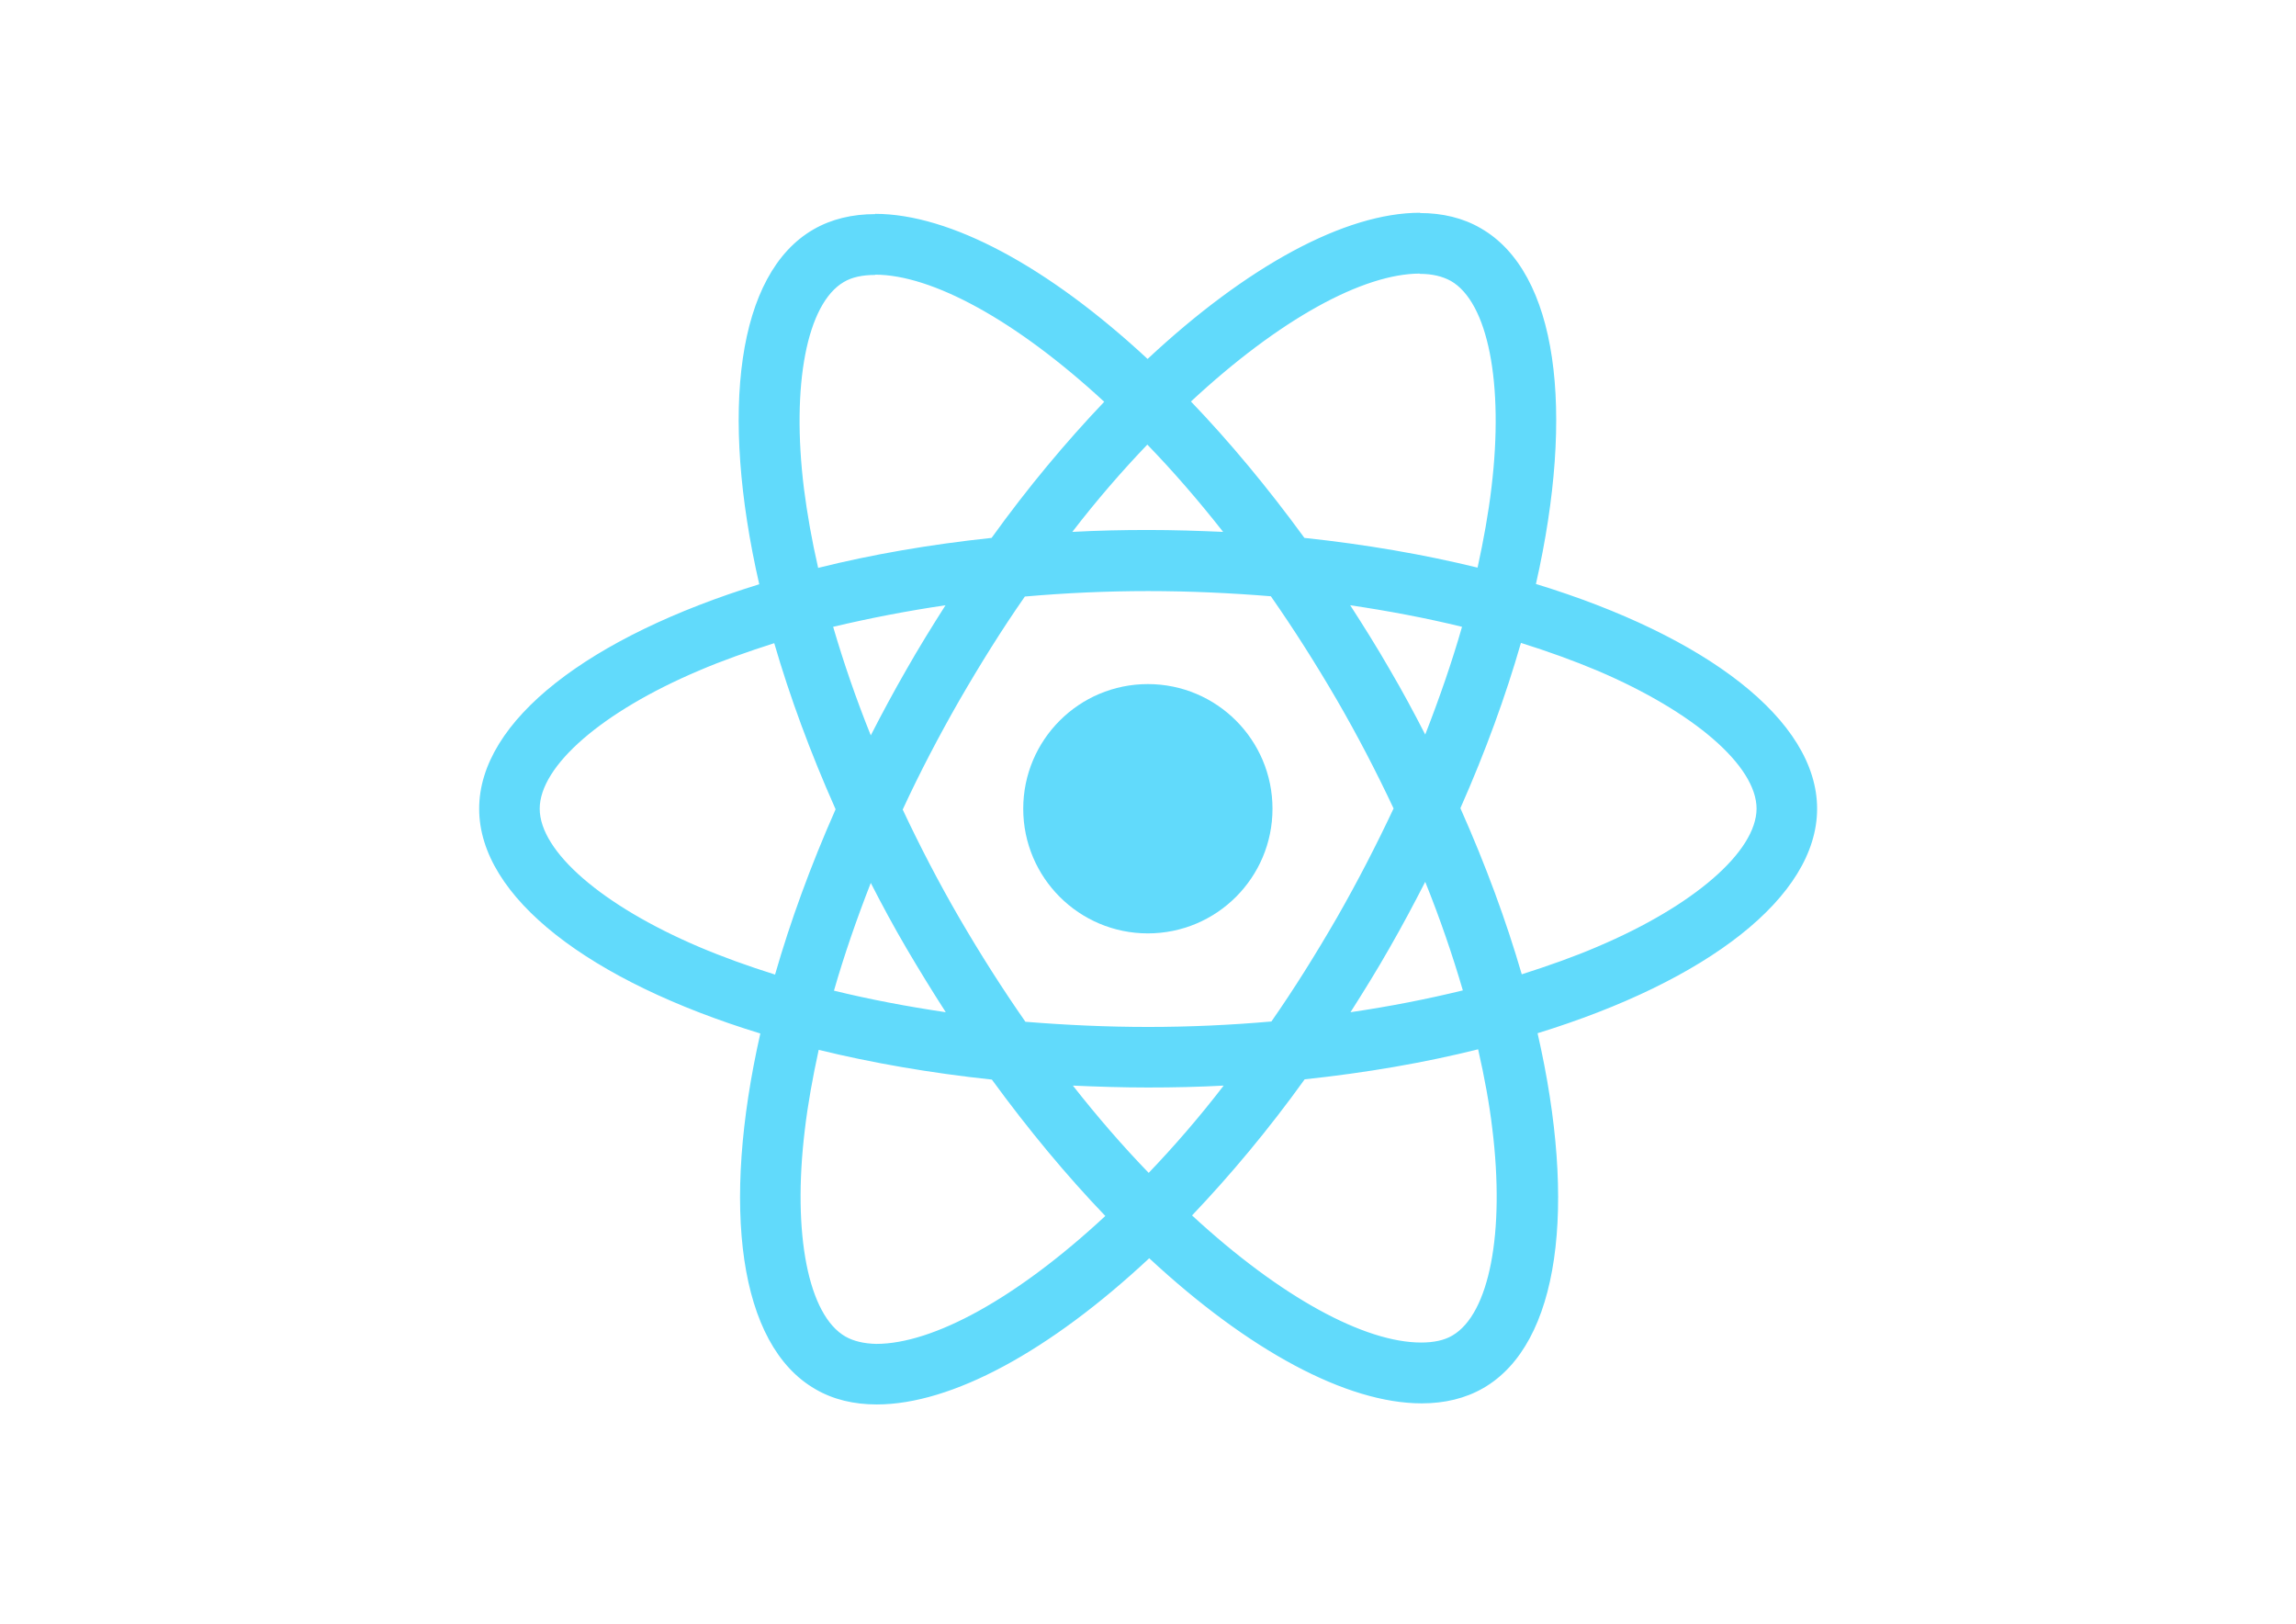
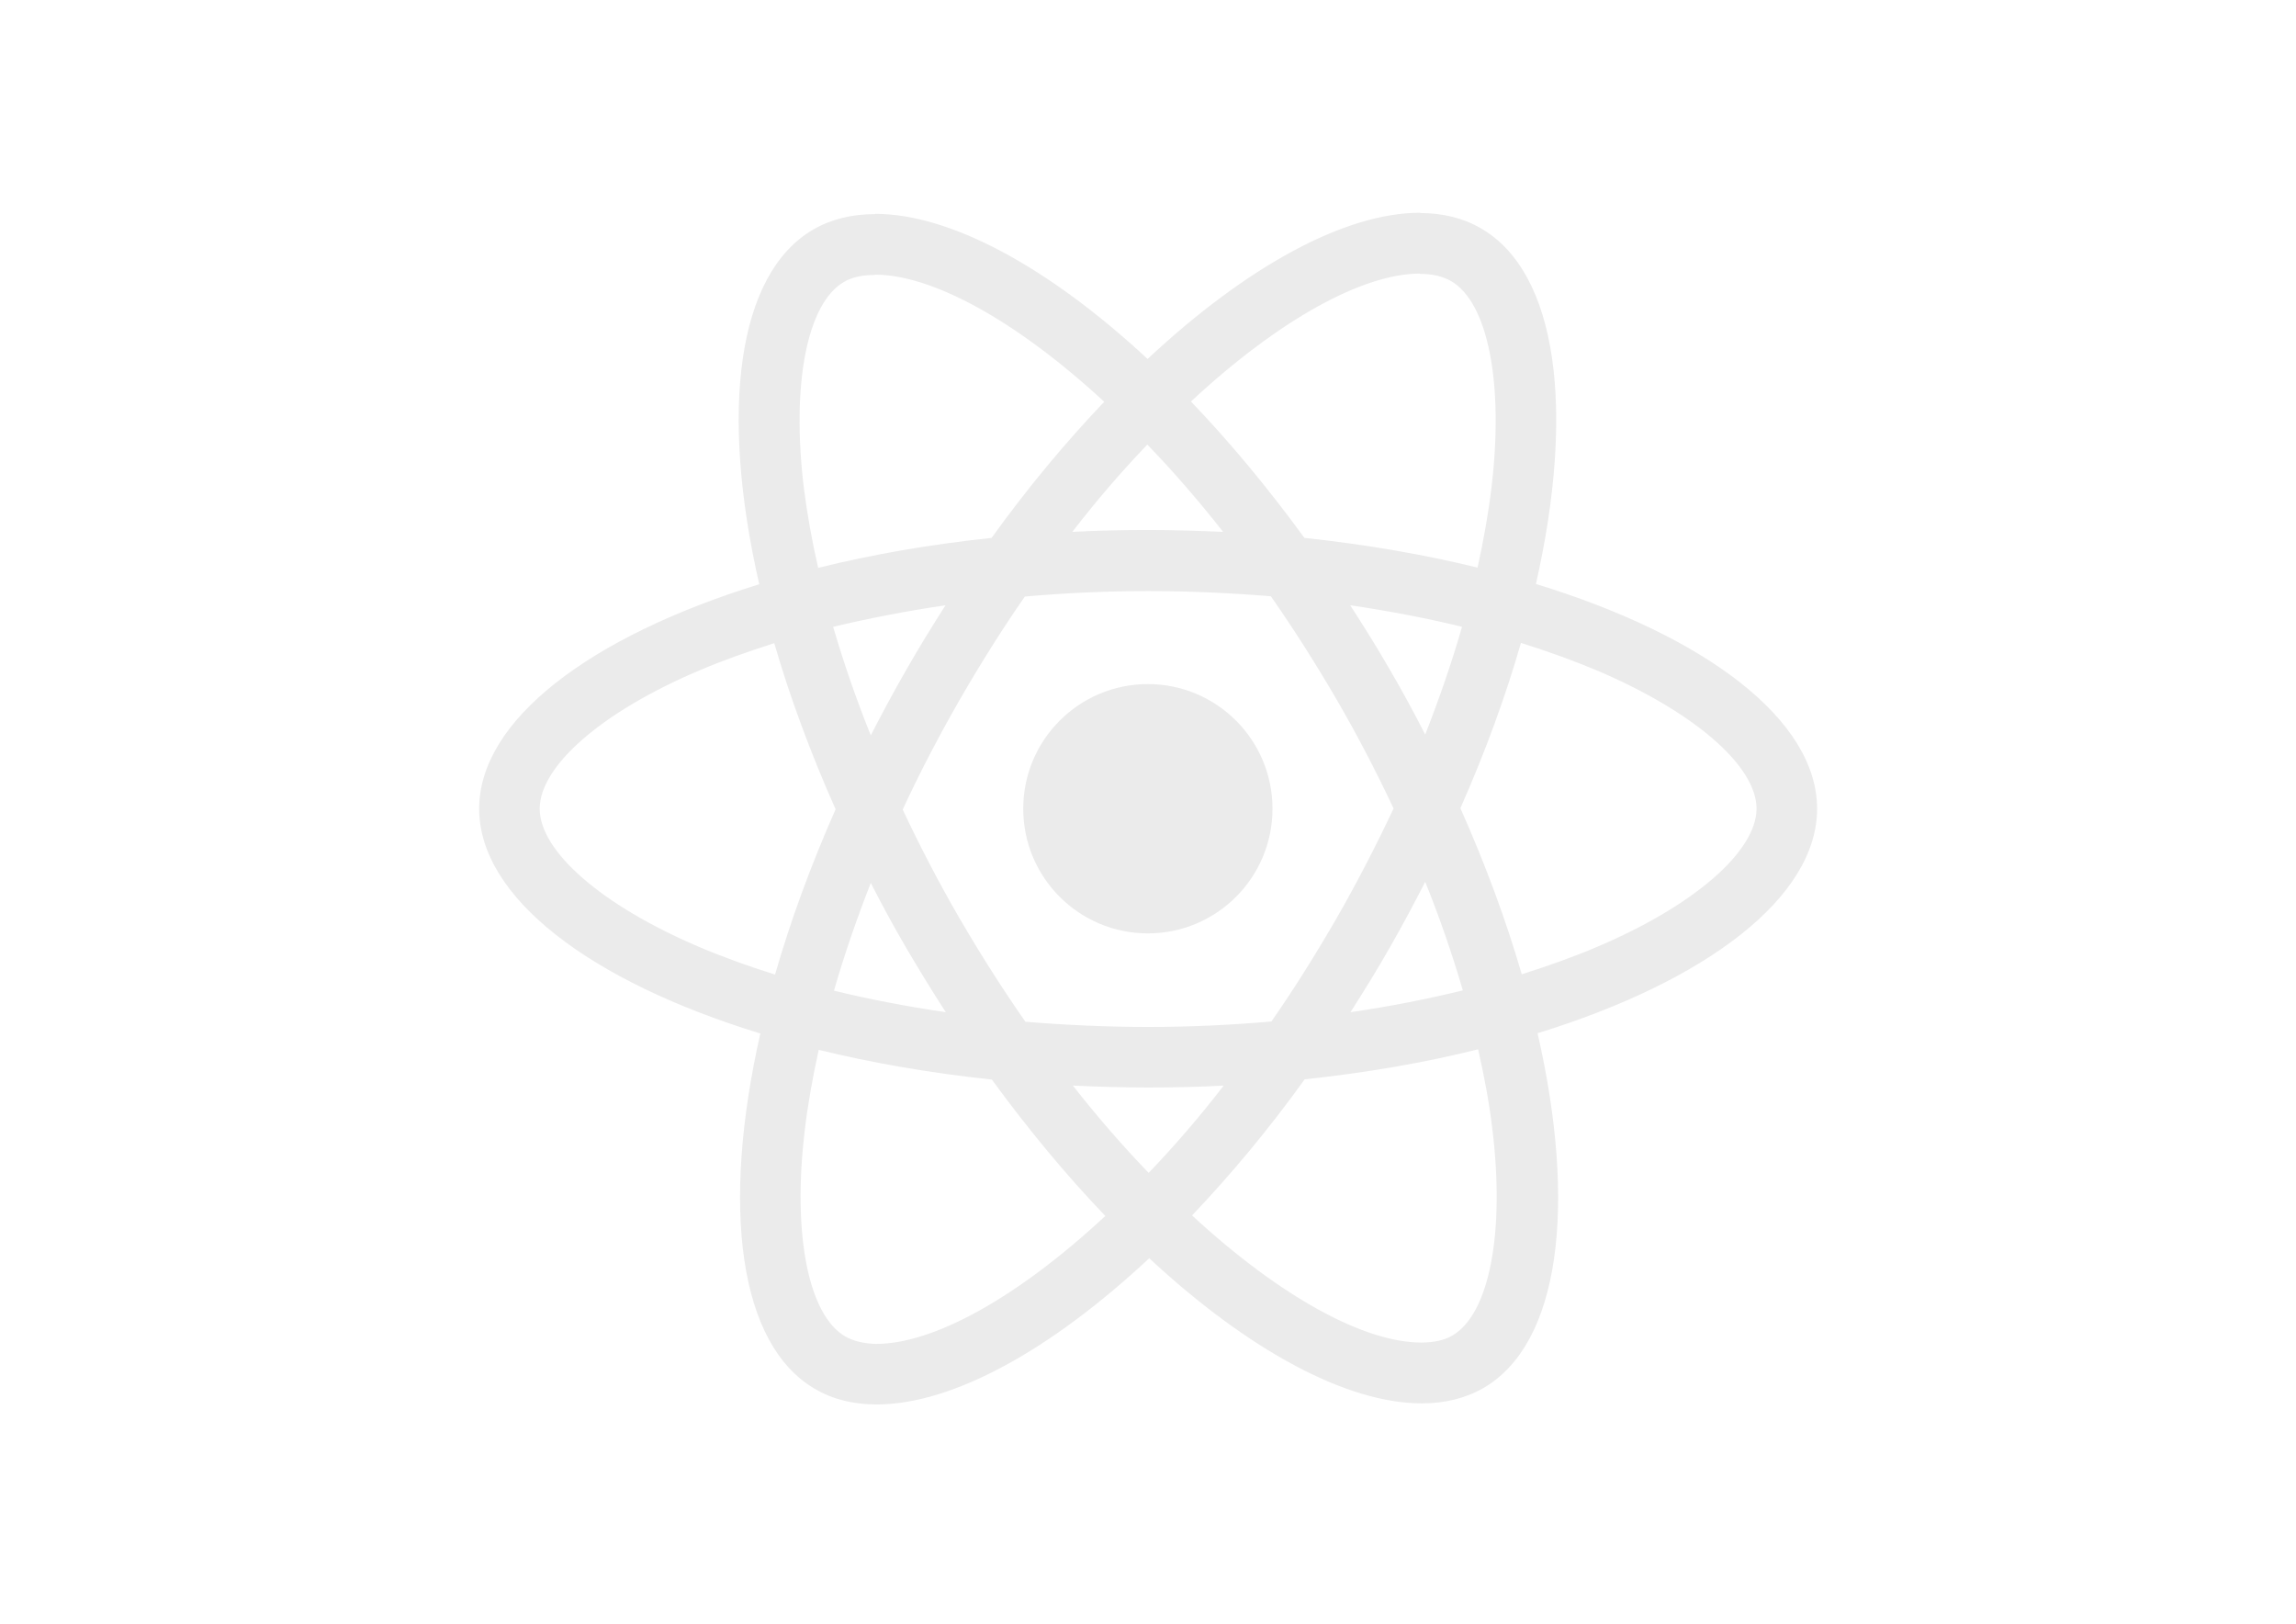
<svg xmlns="http://www.w3.org/2000/svg" viewBox="0 0 841.9 595.3">
-   <g fill="#61DAFB">
+   <g fill="#ebebeb">
    <path d="M666.3 296.5c0-32.5-40.7-63.3-103.1-82.4 14.4-63.6 8-114.2-20.2-130.4-6.5-3.8-14.1-5.6-22.4-5.6v22.3c4.6 0 8.3.9 11.4 2.6 13.6 7.8 19.5 37.5 14.9 75.7-1.1 9.4-2.9 19.3-5.1 29.4-19.6-4.8-41-8.5-63.5-10.9-13.5-18.5-27.5-35.3-41.6-50 32.6-30.3 63.2-46.9 84-46.9V78c-27.5 0-63.5 19.6-99.9 53.6-36.4-33.8-72.4-53.2-99.9-53.2v22.3c20.7 0 51.4 16.5 84 46.6-14 14.7-28 31.4-41.3 49.9-22.6 2.4-44 6.1-63.6 11-2.3-10-4-19.7-5.2-29-4.7-38.2 1.1-67.9 14.6-75.8 3-1.8 6.9-2.6 11.5-2.6V78.5c-8.4 0-16 1.8-22.6 5.6-28.1 16.2-34.4 66.7-19.9 130.1-62.2 19.2-102.7 49.9-102.7 82.3 0 32.5 40.7 63.3 103.1 82.4-14.4 63.6-8 114.2 20.2 130.4 6.5 3.8 14.1 5.6 22.5 5.6 27.5 0 63.5-19.6 99.9-53.6 36.4 33.8 72.4 53.2 99.9 53.2 8.4 0 16-1.8 22.6-5.6 28.1-16.2 34.4-66.7 19.9-130.1 62-19.1 102.5-49.9 102.5-82.3zm-130.2-66.7c-3.7 12.9-8.3 26.2-13.5 39.5-4.1-8-8.4-16-13.1-24-4.6-8-9.5-15.8-14.4-23.4 14.2 2.1 27.9 4.7 41 7.9zm-45.8 106.5c-7.8 13.5-15.8 26.3-24.1 38.2-14.9 1.3-30 2-45.2 2-15.1 0-30.2-.7-45-1.9-8.3-11.9-16.4-24.6-24.2-38-7.6-13.1-14.5-26.4-20.8-39.8 6.2-13.4 13.2-26.8 20.7-39.9 7.8-13.5 15.8-26.3 24.1-38.2 14.9-1.3 30-2 45.2-2 15.1 0 30.2.7 45 1.9 8.3 11.9 16.4 24.6 24.2 38 7.6 13.1 14.5 26.4 20.8 39.8-6.3 13.4-13.2 26.8-20.7 39.9zm32.3-13c5.4 13.4 10 26.8 13.8 39.8-13.1 3.2-26.9 5.9-41.2 8 4.9-7.7 9.8-15.6 14.4-23.7 4.6-8 8.9-16.1 13-24.1zM421.2 430c-9.3-9.6-18.6-20.3-27.8-32 9 .4 18.2.7 27.5.7 9.4 0 18.7-.2 27.8-.7-9 11.7-18.3 22.4-27.5 32zm-74.4-58.9c-14.2-2.1-27.9-4.7-41-7.9 3.7-12.9 8.3-26.2 13.5-39.5 4.1 8 8.4 16 13.1 24 4.7 8 9.5 15.8 14.4 23.4zM420.7 163c9.3 9.6 18.6 20.3 27.8 32-9-.4-18.2-.7-27.5-.7-9.4 0-18.7.2-27.8.7 9-11.7 18.3-22.4 27.5-32zm-74 58.9c-4.9 7.7-9.8 15.6-14.4 23.7-4.6 8-8.9 16-13 24-5.4-13.4-10-26.8-13.8-39.8 13.1-3.1 26.9-5.8 41.2-7.9zm-90.5 125.2c-35.4-15.1-58.3-34.9-58.3-50.6 0-15.7 22.9-35.6 58.3-50.6 8.6-3.7 18-7 27.7-10.1 5.7 19.6 13.2 40 22.5 60.9-9.2 20.8-16.6 41.1-22.2 60.6-9.9-3.1-19.3-6.5-28-10.2zM310 490c-13.6-7.8-19.5-37.5-14.9-75.7 1.1-9.4 2.9-19.3 5.1-29.4 19.6 4.8 41 8.5 63.5 10.9 13.5 18.5 27.5 35.3 41.6 50-32.6 30.3-63.2 46.9-84 46.9-4.5-.1-8.3-1-11.3-2.7zm237.2-76.2c4.7 38.2-1.1 67.9-14.6 75.8-3 1.8-6.9 2.6-11.5 2.6-20.7 0-51.4-16.5-84-46.6 14-14.7 28-31.4 41.3-49.9 22.6-2.4 44-6.1 63.6-11 2.3 10.1 4.1 19.8 5.2 29.1zm38.5-66.7c-8.6 3.7-18 7-27.7 10.1-5.7-19.6-13.2-40-22.5-60.9 9.2-20.8 16.6-41.1 22.2-60.6 9.9 3.1 19.3 6.5 28.1 10.2 35.4 15.1 58.3 34.9 58.3 50.6-.1 15.7-23 35.6-58.4 50.6zM320.8 78.4z" />
    <circle cx="420.9" cy="296.5" r="45.7" />
    <path d="M520.5 78.1z" />
  </g>
</svg>
